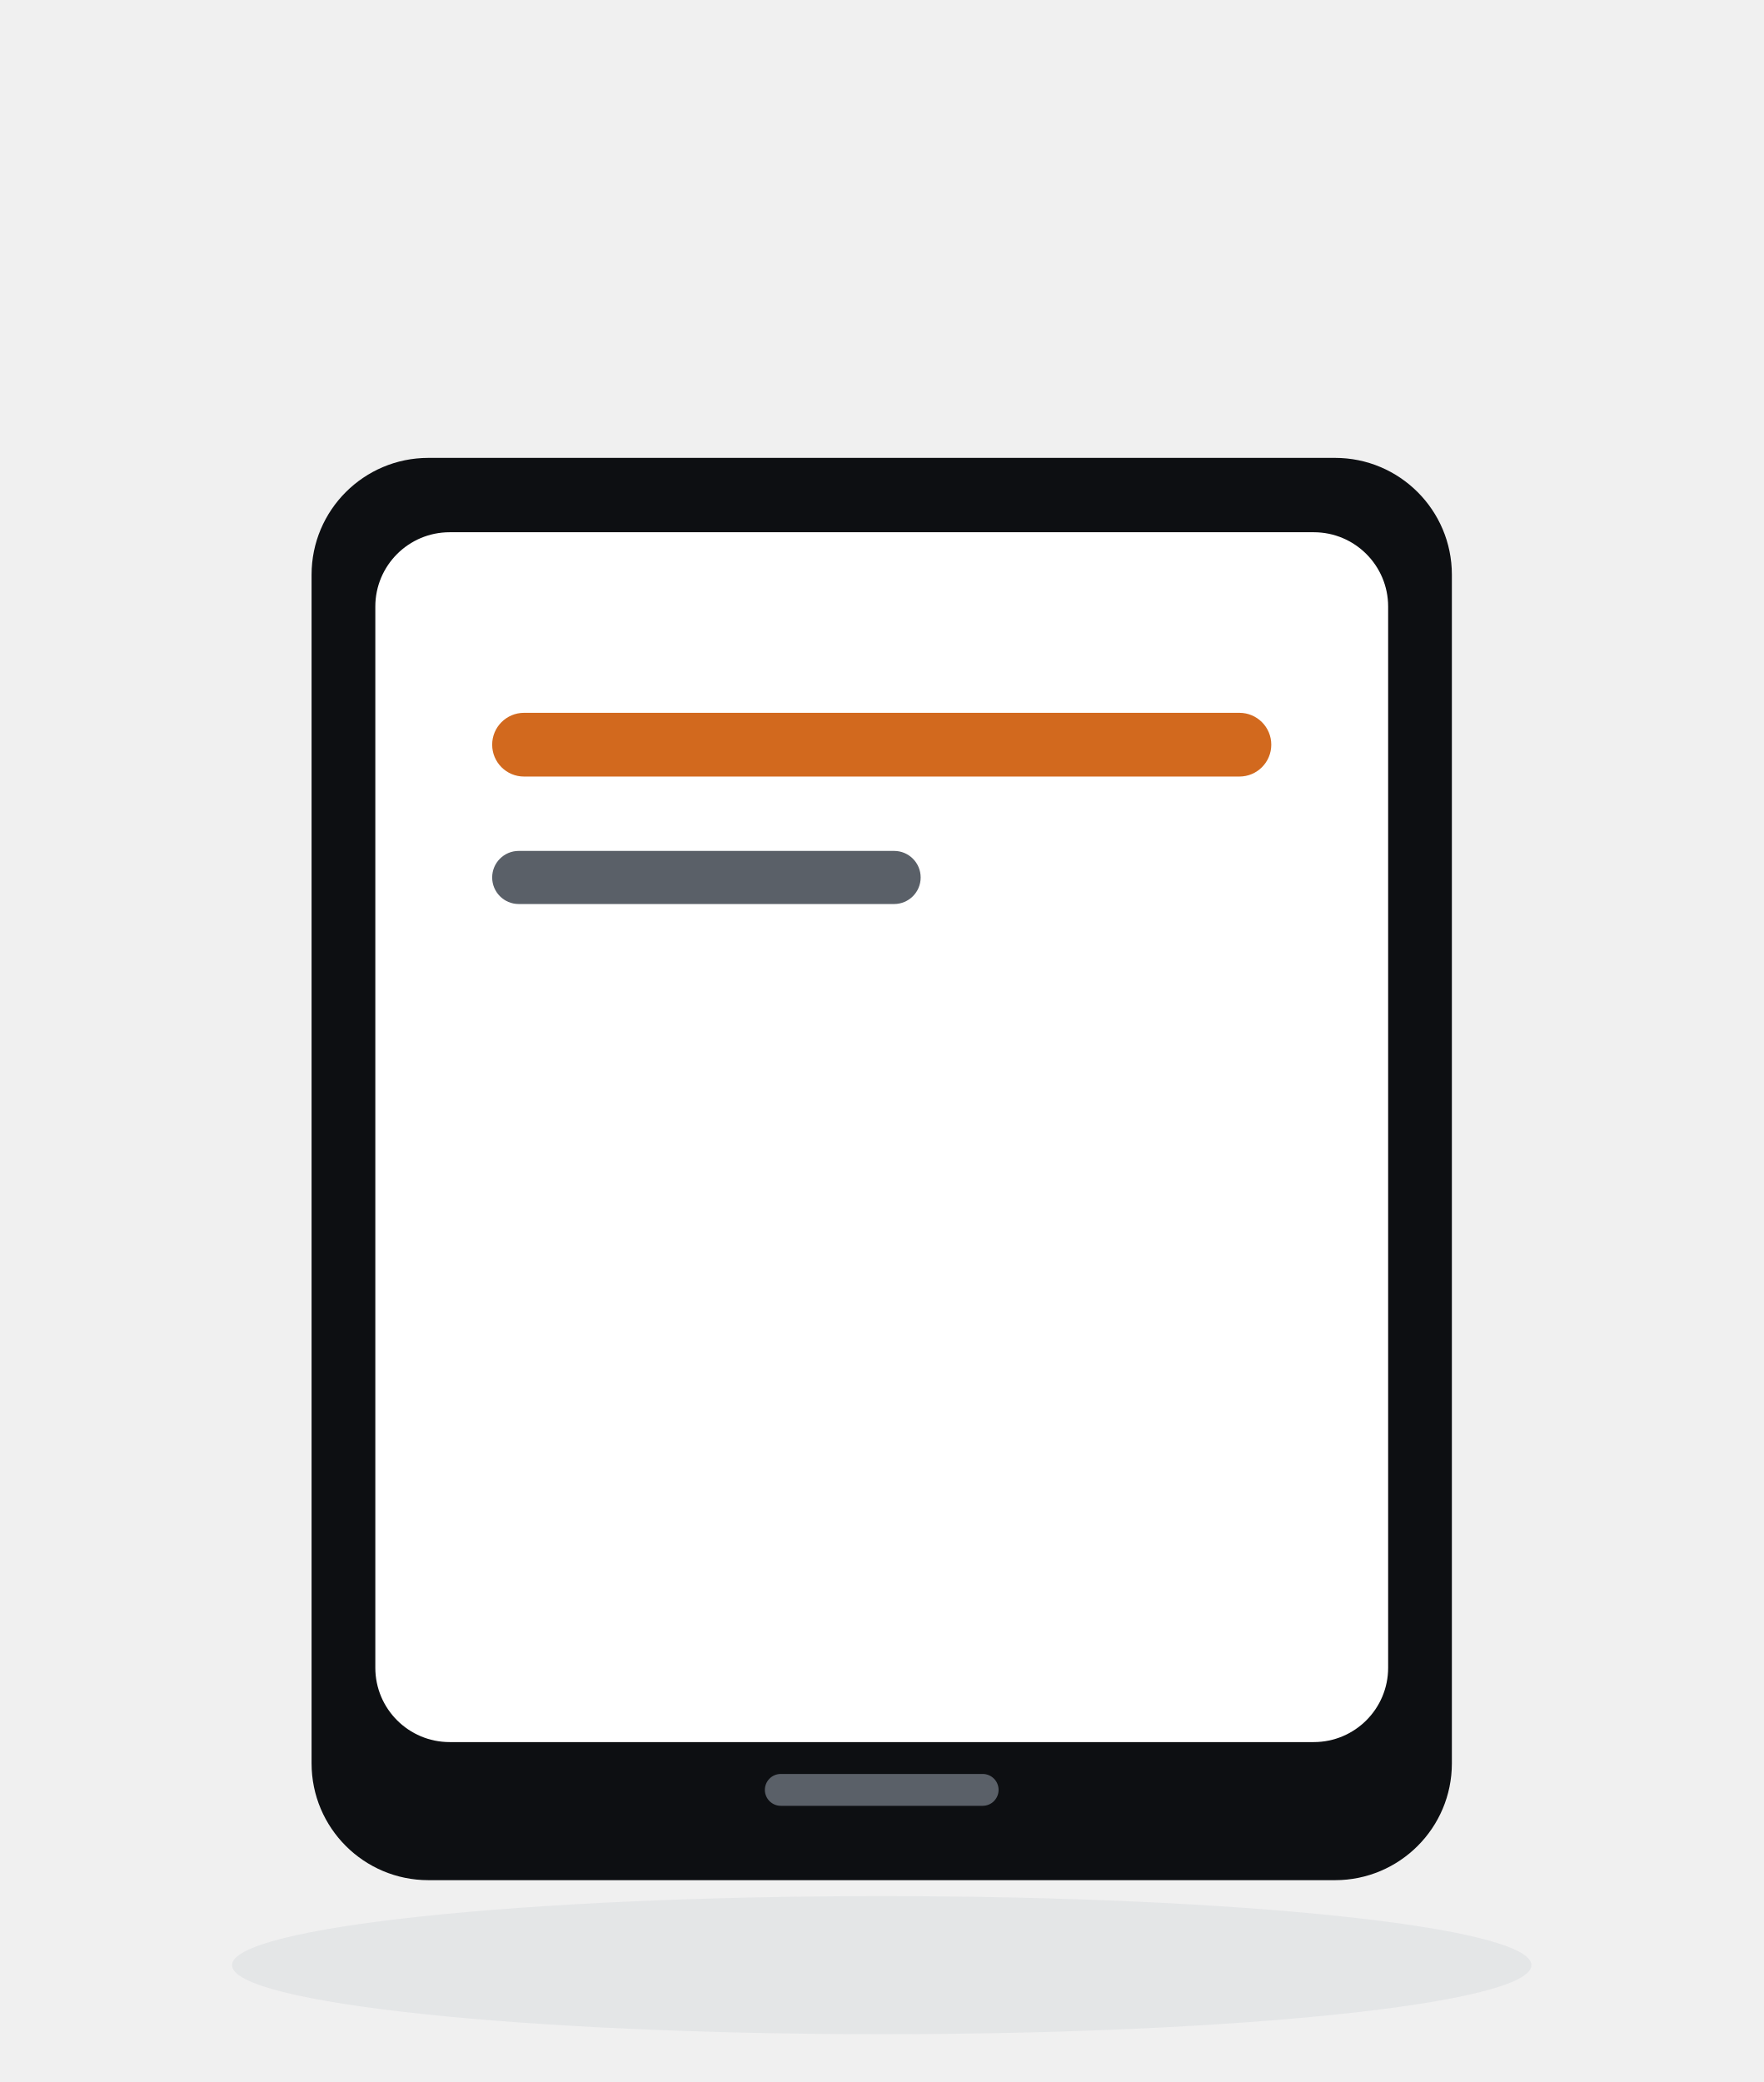
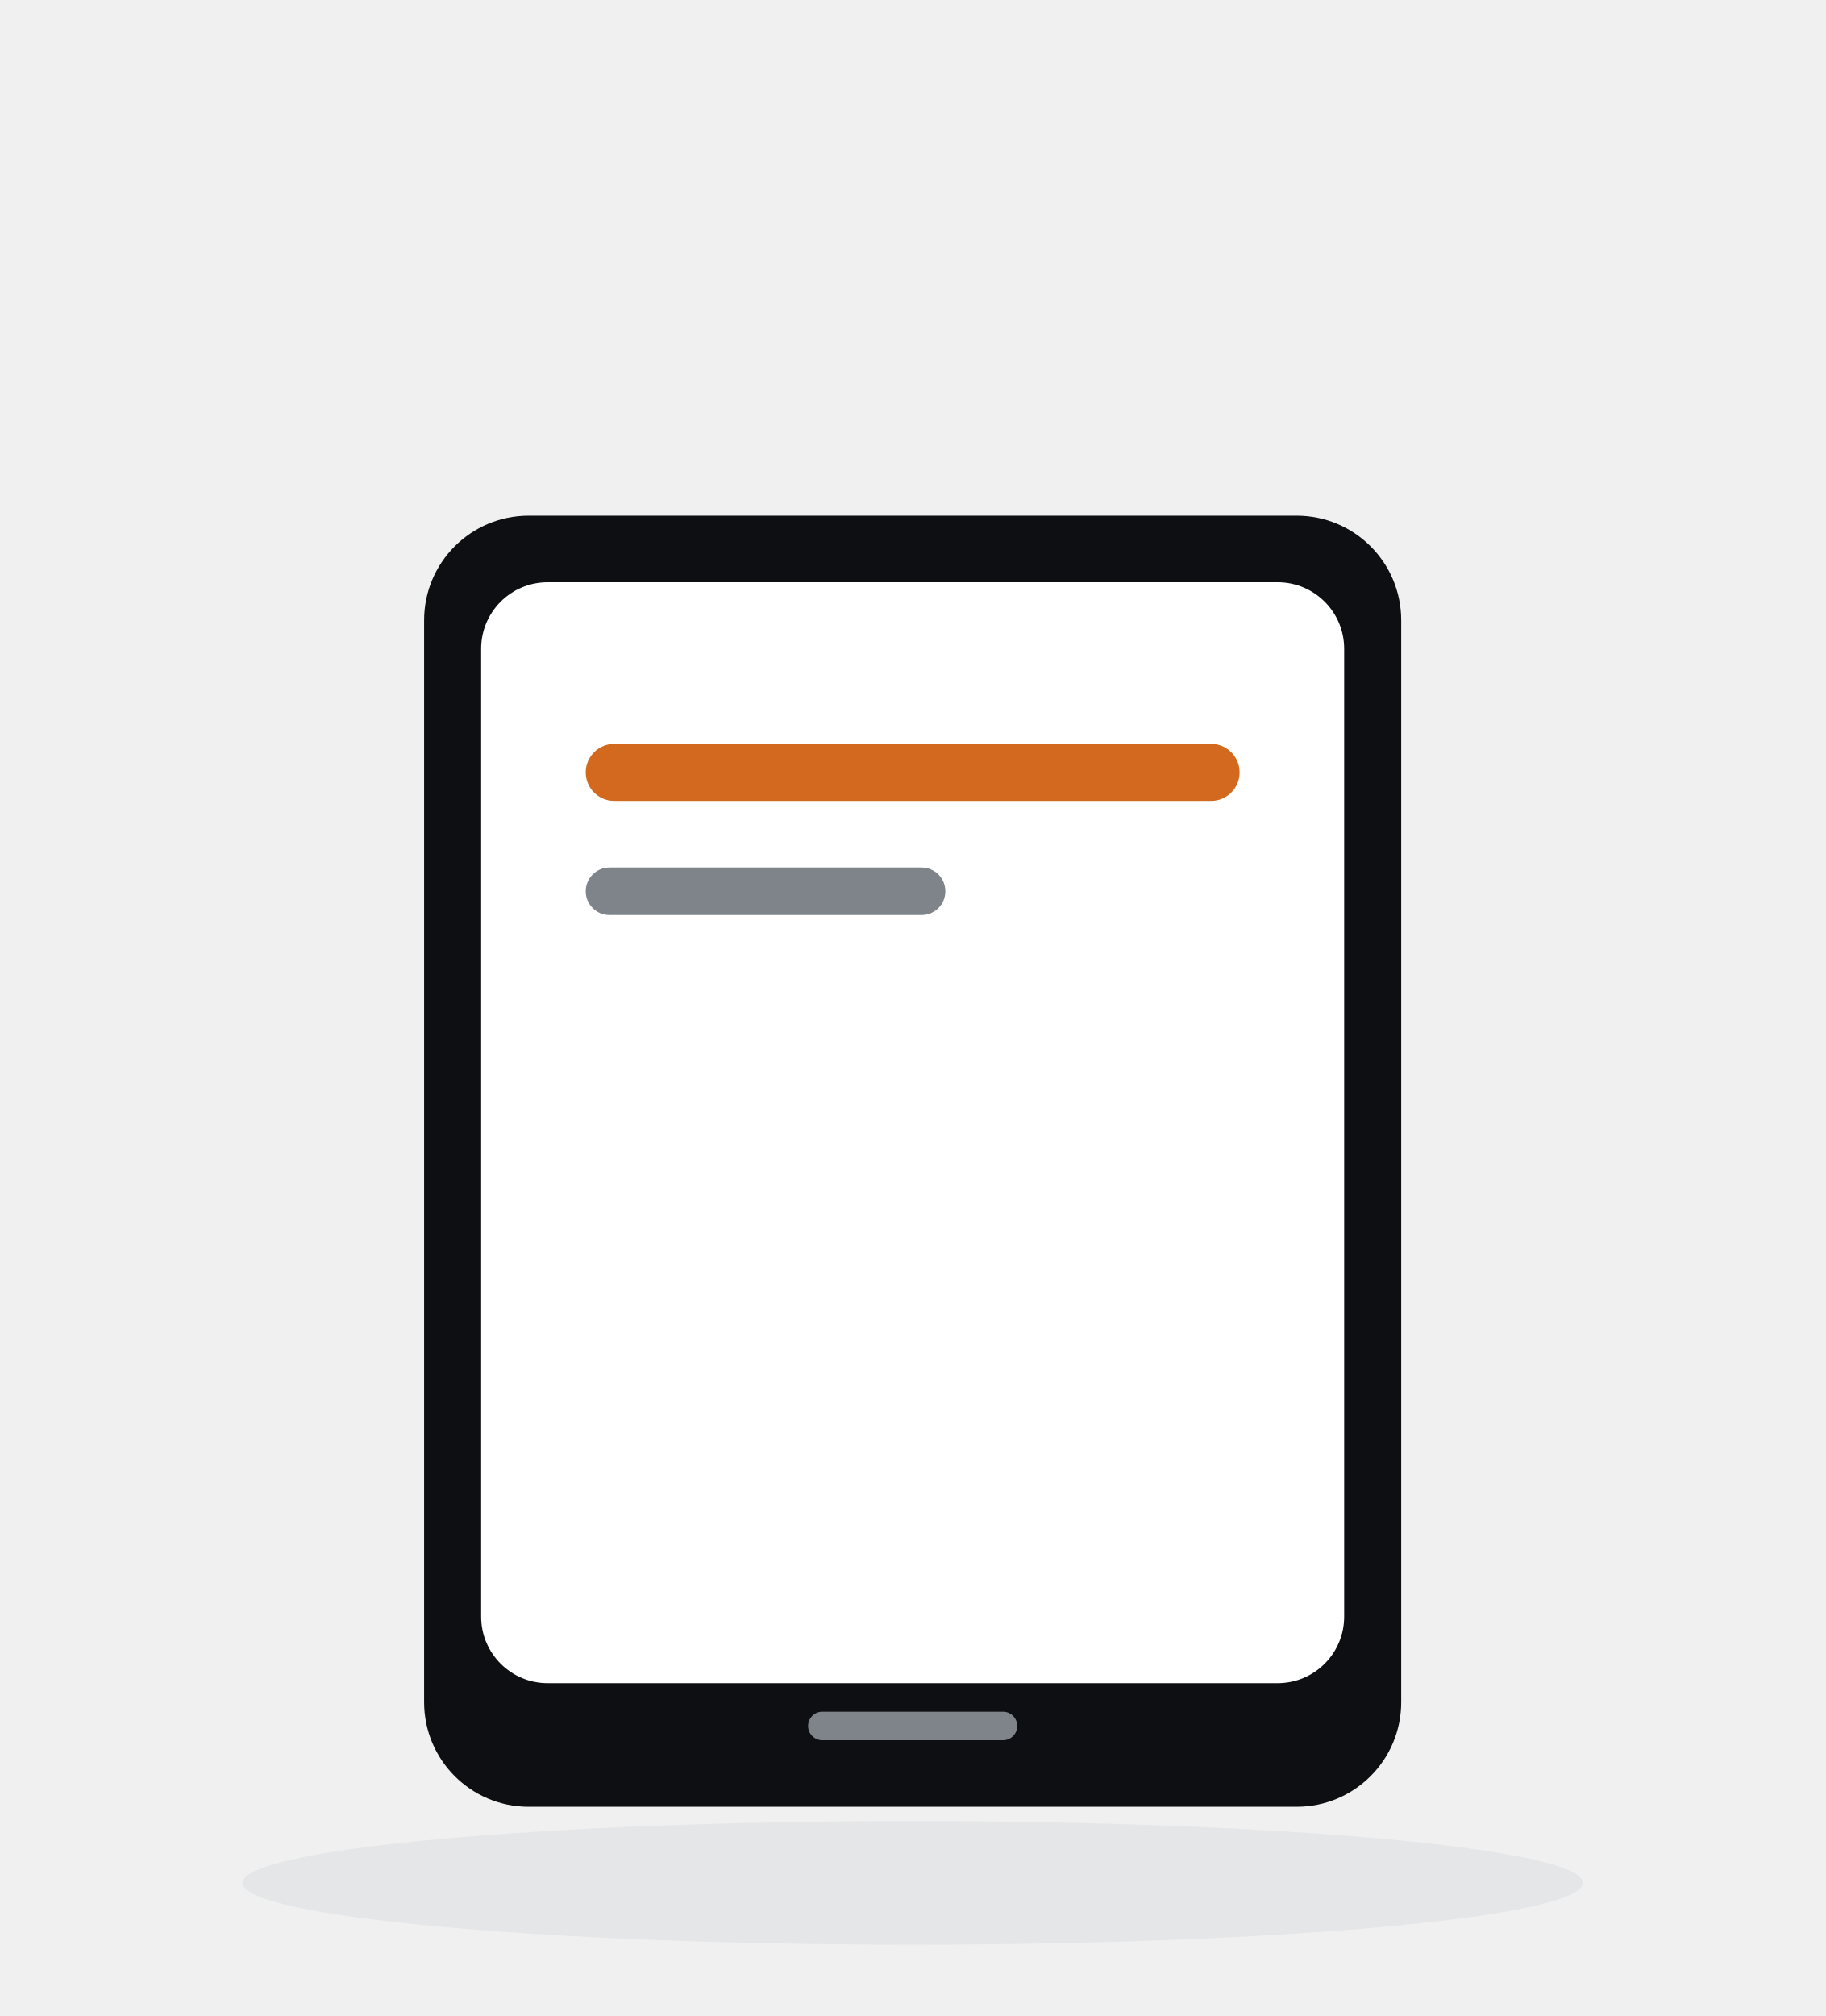
- <svg xmlns="http://www.w3.org/2000/svg" viewBox="34 96 332 392" width="332" height="392" role="img">
-   <ellipse cx="200" cy="466" rx="122.32" ry="13" fill="#cfd3d8" opacity="0.35" />
-   <rect x="92.66" y="182.21" width="214.68" height="267.79" rx="22" fill="#0d0f12" />
-   <rect x="104.66" y="196.21" width="190.68" height="227.79" rx="14" fill="#ffffff" />
-   <rect x="126.66" y="230.21" width="146.68" height="12" rx="6" fill="#d2691e" />
-   <rect x="126.66" y="256.21" width="80.67" height="10" rx="5" fill="#5a6068" />
-   <rect x="178" y="430" width="44" height="6" rx="3" fill="#5a6068" />
+ <svg xmlns="http://www.w3.org/2000/svg" viewBox="8 70 384 424" width="384" height="424" role="img">
+   <g>
+     <ellipse cx="200" cy="466" rx="140.97" ry="13" fill="#cfd3d8" opacity="0.35" />
+     <rect x="97.22" y="178.45" width="205.56" height="271.55" rx="22" fill="#0d0f12" />
+     <rect x="109.22" y="192.45" width="181.56" height="231.55" rx="14" fill="#ffffff" />
+     <rect x="131.22" y="226.45" width="137.56" height="12" rx="6" fill="#d2691e" />
+     <rect x="131.22" y="252.45" width="75.66" height="10" rx="5" fill="#7f838a" />
+     <rect x="178" y="430" width="44" height="6" rx="3" fill="#7f838a" />
+   </g>
</svg>
